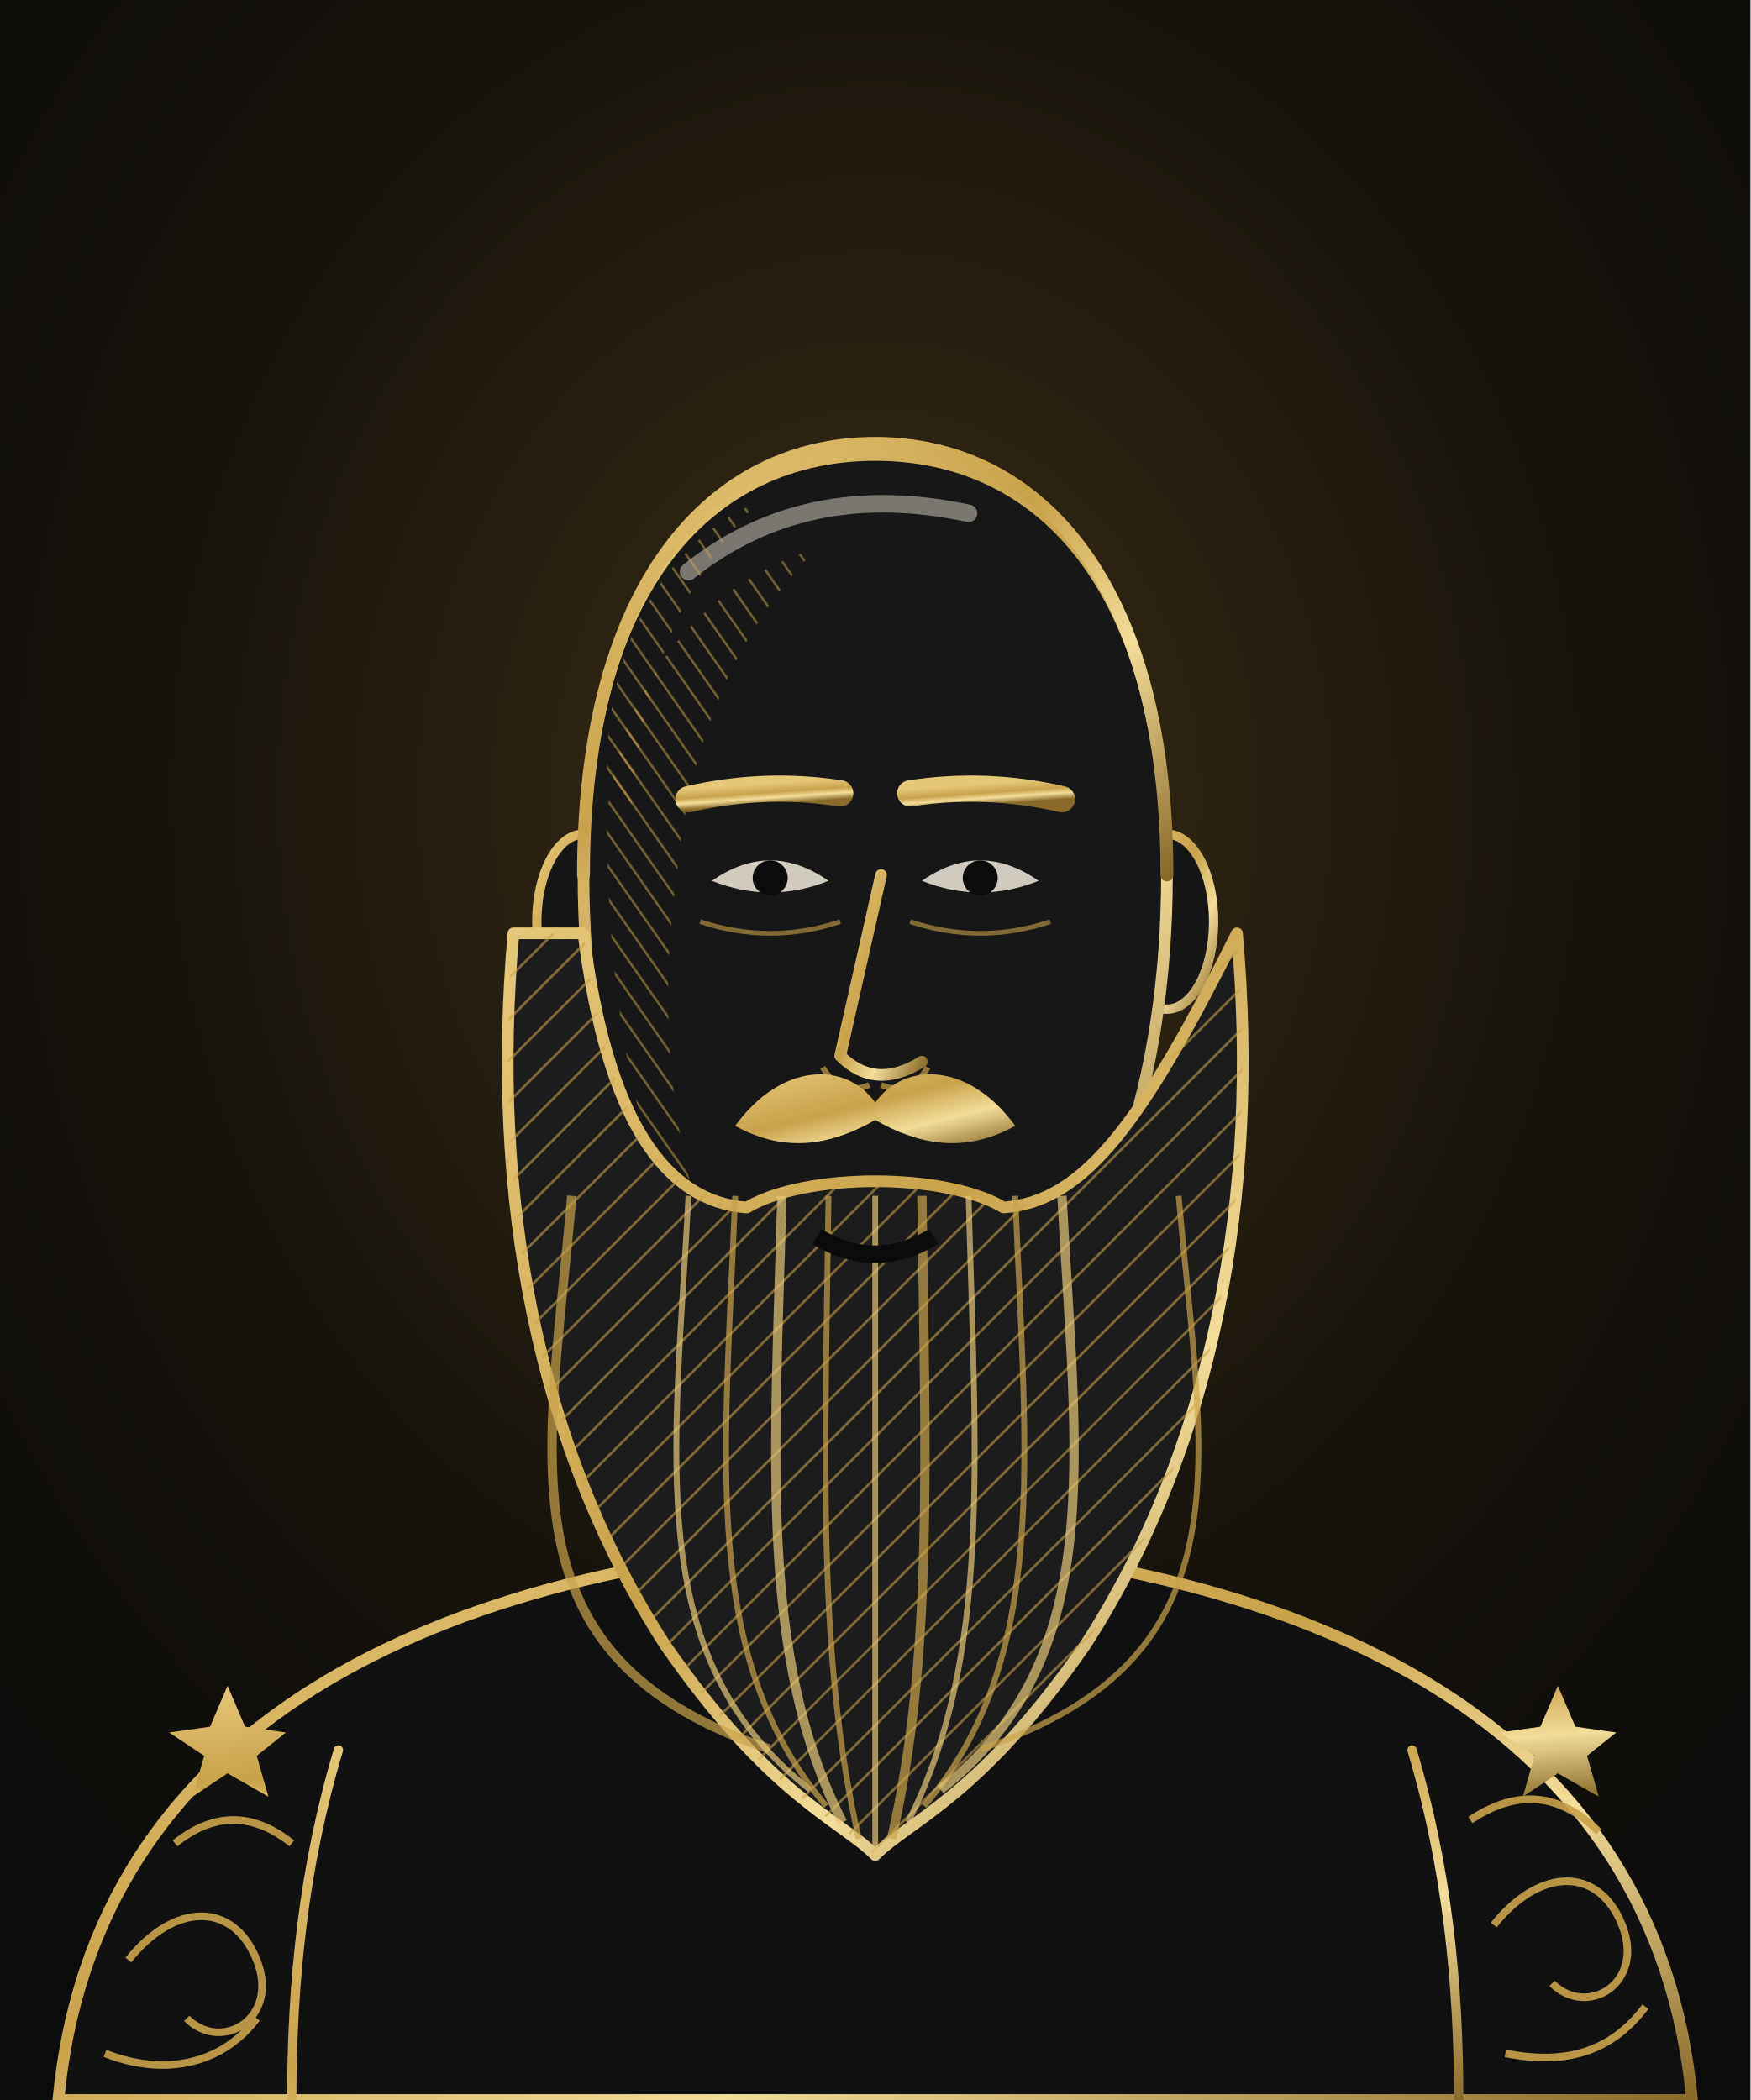
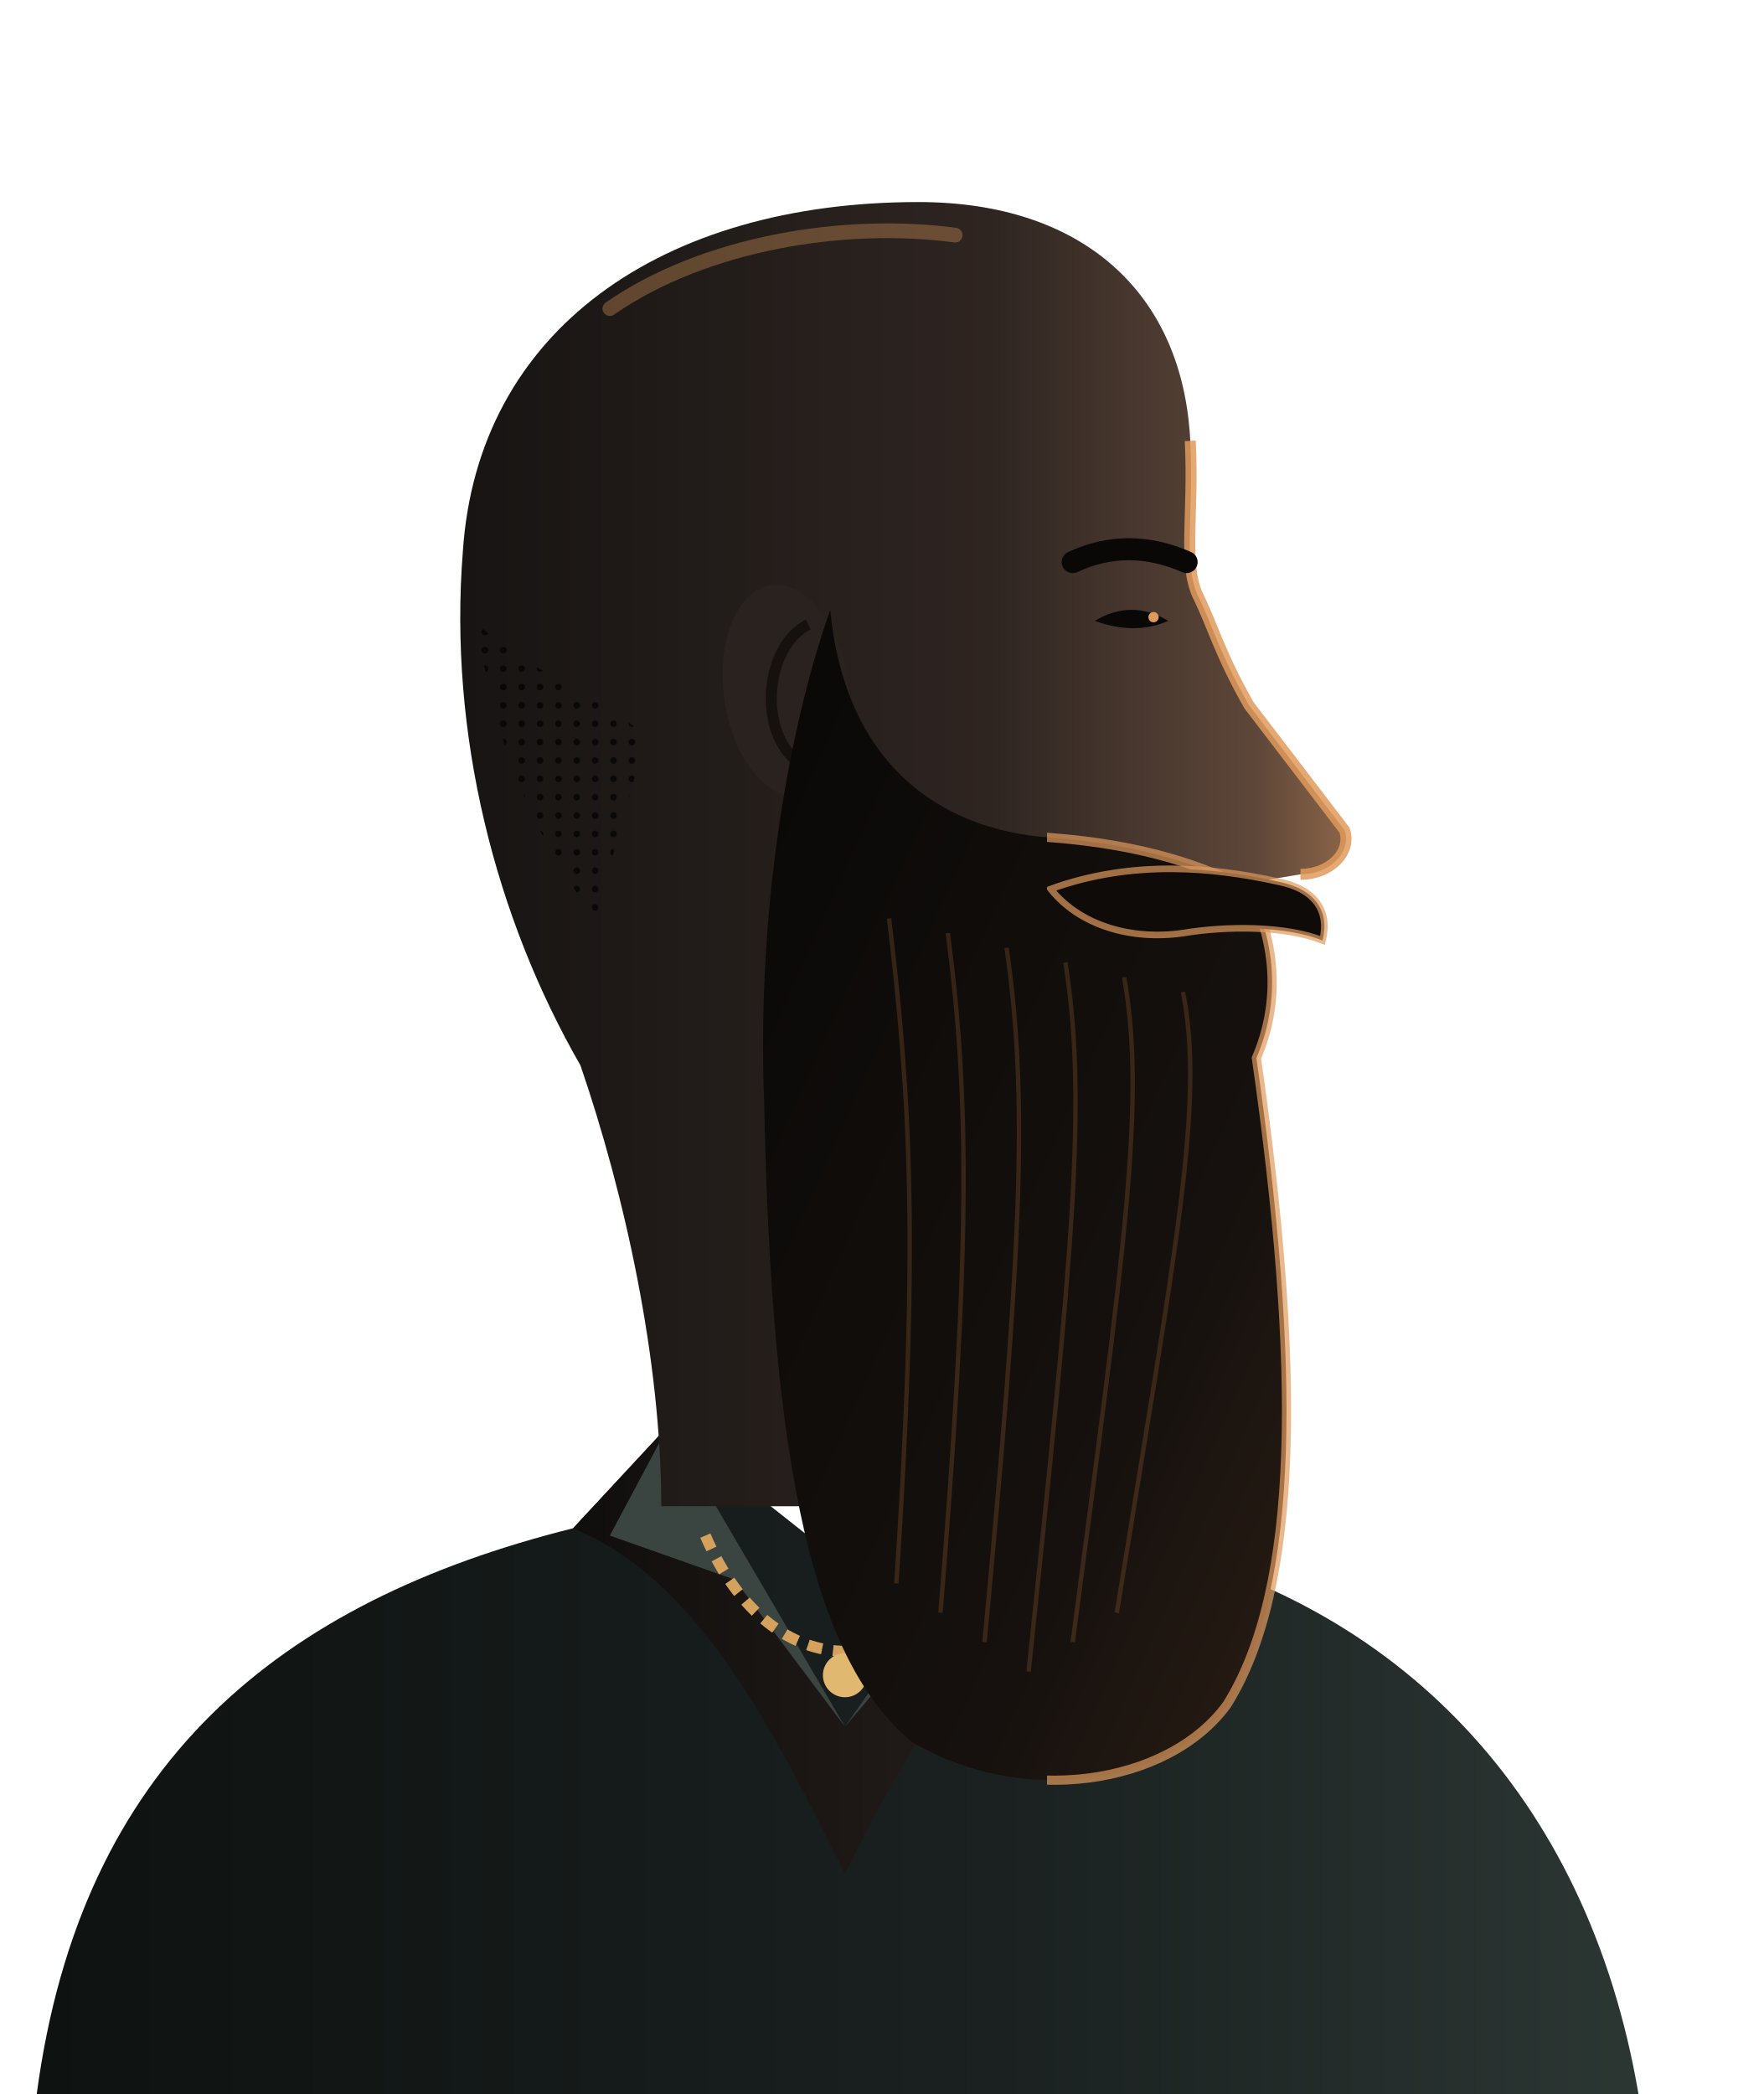
- <svg xmlns="http://www.w3.org/2000/svg" viewBox="0 0 300 360" role="img">
+ <svg xmlns="http://www.w3.org/2000/svg" viewBox="70 130 480 570" role="img">
  <defs>
-     <linearGradient id="gold" x1="0" y1="0" x2="1" y2="1">
-       <stop offset="0" stop-color="#E5C77A" />
-       <stop offset=".45" stop-color="#C9A24B" />
-       <stop offset=".7" stop-color="#F3DD9A" />
-       <stop offset="1" stop-color="#8A6A2A" />
+     <linearGradient id="c2skin" x1="0" y1="0" x2="1" y2="0">
+       <stop offset="0" stop-color="#171413" />
+       <stop offset=".6" stop-color="#2E2521" />
+       <stop offset=".9" stop-color="#5E4739" />
+       <stop offset="1" stop-color="#8A6448" />
    </linearGradient>
-     <linearGradient id="goldv" x1="0" y1="0" x2="0" y2="1">
-       <stop offset="0" stop-color="#E5C77A" />
-       <stop offset=".5" stop-color="#C9A24B" />
-       <stop offset="1" stop-color="#7A5C22" />
+     <linearGradient id="c2neck" x1="0" y1="0" x2="1" y2="0">
+       <stop offset="0" stop-color="#100E0D" />
+       <stop offset="1" stop-color="#2A221E" />
    </linearGradient>
-     <radialGradient id="glow" cx=".5" cy=".38" r=".75">
-       <stop offset="0" stop-color="#3B2D14" />
-       <stop offset=".55" stop-color="#17130C" />
-       <stop offset="1" stop-color="#0B0B0B" />
+     <linearGradient id="c2hair" x1="0" y1="0" x2="1" y2="1">
+       <stop offset="0" stop-color="#090807" />
+       <stop offset=".7" stop-color="#16110E" />
+       <stop offset="1" stop-color="#2A1D15" />
+     </linearGradient>
+     <linearGradient id="c2coat" x1="0" y1="0" x2="1" y2="0">
+       <stop offset="0" stop-color="#0E1211" />
+       <stop offset=".6" stop-color="#1A2120" />
+       <stop offset="1" stop-color="#2C3633" />
+     </linearGradient>
+     <linearGradient id="c2hat" x1="0" y1="0" x2="1" y2="0">
+       <stop offset="0" stop-color="#1A1E1C" />
+       <stop offset="1" stop-color="#3E4541" />
+     </linearGradient>
+     <linearGradient id="c2steel" x1="0" y1="0" x2="1" y2="1">
+       <stop offset="0" stop-color="#E4E6E2" />
+       <stop offset=".5" stop-color="#8E9490" />
+       <stop offset="1" stop-color="#4B514E" />
+     </linearGradient>
+     <radialGradient id="c2glow" cx=".72" cy=".3" r=".8">
+       <stop offset="0" stop-color="#3C4A44" />
+       <stop offset=".6" stop-color="#222B28" />
+       <stop offset="1" stop-color="#141917" />
    </radialGradient>
-     <radialGradient id="bulb" cx=".5" cy=".5" r=".5">
-       <stop offset="0" stop-color="#FFE7A8" stop-opacity=".9" />
-       <stop offset=".35" stop-color="#E5A94B" stop-opacity=".35" />
-       <stop offset="1" stop-color="#E5A94B" stop-opacity="0" />
+     <radialGradient id="c2lamp" cx=".5" cy=".5" r=".5">
+       <stop offset="0" stop-color="#F2B877" stop-opacity=".85" />
+       <stop offset=".3" stop-color="#C0773A" stop-opacity=".3" />
+       <stop offset="1" stop-color="#C0773A" stop-opacity="0" />
    </radialGradient>
-     <pattern id="hatch" width="5" height="5" patternUnits="userSpaceOnUse" patternTransform="rotate(45)">
-       <line x1="0" y1="0" x2="0" y2="5" stroke="#C9A24B" stroke-width=".9" opacity=".55" />
+     <pattern id="c2tweed" width="10" height="10" patternUnits="userSpaceOnUse">
+       <path d="M0 0 L5 5 L0 10 M5 0 L10 5 L5 10" fill="none" stroke="#6A706B" stroke-width="1" opacity=".55" />
    </pattern>
-     <pattern id="hatchd" width="3.2" height="3.2" patternUnits="userSpaceOnUse" patternTransform="rotate(-35)">
-       <line x1="0" y1="0" x2="0" y2="3.2" stroke="#C9A24B" stroke-width=".8" opacity=".5" />
+     <pattern id="c2pin" width="11" height="11" patternUnits="userSpaceOnUse">
+       <line x1="1" y1="0" x2="1" y2="11" stroke="#59625D" stroke-width=".8" opacity=".7" />
    </pattern>
-     <pattern id="pin" width="9" height="9" patternUnits="userSpaceOnUse">
-       <rect width="9" height="9" fill="#121212" />
-       <line x1="1" y1="0" x2="1" y2="9" stroke="#C9A24B" stroke-width=".7" opacity=".55" />
+     <pattern id="c2stub" width="5" height="5" patternUnits="userSpaceOnUse">
+       <circle cx="2" cy="2" r=".9" fill="#050404" opacity=".8" />
    </pattern>
-     <pattern id="dots" width="4" height="4" patternUnits="userSpaceOnUse">
-       <circle cx="2" cy="2" r=".7" fill="#C9A24B" opacity=".55" />
-     </pattern>
+     <clipPath id="c2front">
+       <rect x="355" y="0" width="300" height="800" />
+     </clipPath>
  </defs>
-   <rect width="300" height="360" fill="url(#glow)" />
-   <path d="M10 360 C16 296 74 268 150 264 C226 268 284 296 290 360 Z" fill="#111" stroke="url(#gold)" stroke-width="2" stroke-linejoin="round" stroke-linecap="round" />
-   <path d="M128 218 L128 270 L172 270 L172 218 Z" fill="#191919" />
-   <path d="M128 218 L128 270 L150 270 L150 225 Z" fill="url(#hatch)" />
-   <ellipse cx="100" cy="158" rx="8" ry="15" fill="#161616" stroke="url(#gold)" stroke-width="1.6" stroke-linejoin="round" stroke-linecap="round" />
-   <ellipse cx="200" cy="158" rx="8" ry="15" fill="#161616" stroke="url(#gold)" stroke-width="1.6" stroke-linejoin="round" stroke-linecap="round" />
-   <path d="M100 150 C100 100 122 78 150 78 C178 78 200 100 200 150 C200 185 190 215 172 232 C162 240 138 240 128 232 C110 215 100 185 100 150 Z" fill="#171717" stroke="url(#gold)" stroke-width="2" stroke-linejoin="round" stroke-linecap="round" />
-   <path d="M104 140 C104 180 112 210 128 230 C116 205 112 178 116 150 C118 128 126 108 140 94 C120 100 106 118 104 140 Z" fill="url(#hatchd)" />
-   <path d="M118 137 Q131 134 144 136" fill="none" stroke="url(#gold)" stroke-width="4.5" stroke-linejoin="round" stroke-linecap="round" />
-   <path d="M156 136 Q169 134 182 137" fill="none" stroke="url(#gold)" stroke-width="4.5" stroke-linejoin="round" stroke-linecap="round" />
-   <path d="M122 151 Q132 144 142 151 Q132 155 122 151 Z" fill="#F2EBDD" opacity=".85" />
-   <path d="M158 151 Q168 144 178 151 Q168 155 158 151 Z" fill="#F2EBDD" opacity=".85" />
-   <circle cx="132" cy="150.5" r="3" fill="#0B0B0B" />
-   <circle cx="168" cy="150.5" r="3" fill="#0B0B0B" />
-   <path d="M120 158 Q132 162 144 158 M156 158 Q168 162 180 158" fill="none" stroke="#C9A24B" stroke-width=".8" opacity=".6" />
-   <path d="M151 150 L144 181 Q150 187 158 182" fill="none" stroke="url(#gold)" stroke-width="2" stroke-linejoin="round" stroke-linecap="round" />
-   <path d="M141 183 Q144 188 149 186 M159 183 Q156 188 151 186" fill="none" stroke="#C9A24B" stroke-width="1" opacity=".7" />
-   <path d="M100 150 C100 100 122 76 150 76 C178 76 200 100 200 150" fill="none" stroke="url(#gold)" stroke-width="2.2" stroke-linejoin="round" stroke-linecap="round" />
-   <path d="M118 98 Q138 82 166 88" fill="none" stroke="#F2EBDD" stroke-width="3" opacity=".45" stroke-linecap="round" />
-   <path d="M104 132 C104 108 116 92 130 86 C116 100 110 118 108 140 Z" fill="url(#hatchd)" />
-   <path d="M88 160 C84 205 92 248 114 282 C132 308 144 312 150 318 C156 312 168 308 186 282 C208 248 216 205 212 160 C196 192 186 206 172 207 C162 201 138 201 128 207 C114 206 104 192 100 160 Z" fill="#1C1C1C" stroke="url(#gold)" stroke-width="2" stroke-linejoin="round" stroke-linecap="round" />
-   <path d="M88 160 C84 205 92 248 114 282 C132 308 144 312 150 318 C156 312 168 308 186 282 C208 248 216 205 212 160 C196 192 186 206 172 207 C162 201 138 201 128 207 C114 206 104 192 100 160 Z" fill="url(#hatch)" />
-   <path d="M98 205 C94.1 250.2 85 284.1 131.8 299.8" fill="none" stroke="#C9A24B" stroke-width="1.6" opacity=".7" />
-   <path d="M118 205 C115.6 250.2 110 284.1 138.8 306.8" fill="none" stroke="#E5C77A" stroke-width="1" opacity=".7" />
-   <path d="M126 205 C124.2 250.2 120 284.1 141.6 309.6" fill="none" stroke="#C9A24B" stroke-width="1" opacity=".7" />
-   <path d="M134 205 C132.8 250.2 130 284.1 144.4 312.4" fill="none" stroke="#E5C77A" stroke-width="1.6" opacity=".7" />
-   <path d="M142 205 C141.4 250.2 140 284.1 147.2 315.2" fill="none" stroke="#C9A24B" stroke-width="1" opacity=".7" />
-   <path d="M150 205 C150 250.2 150 284.1 150 318" fill="none" stroke="#E5C77A" stroke-width="1" opacity=".7" />
-   <path d="M158 205 C158.6 250.2 160 284.1 152.8 315.2" fill="none" stroke="#C9A24B" stroke-width="1.6" opacity=".7" />
-   <path d="M166 205 C167.2 250.2 170 284.1 155.6 312.4" fill="none" stroke="#E5C77A" stroke-width="1" opacity=".7" />
-   <path d="M174 205 C175.8 250.2 180 284.1 158.4 309.6" fill="none" stroke="#C9A24B" stroke-width="1" opacity=".7" />
-   <path d="M182 205 C184.4 250.2 190 284.1 161.2 306.8" fill="none" stroke="#E5C77A" stroke-width="1.6" opacity=".7" />
-   <path d="M202 205 C205.9 250.2 215 284.1 168.2 299.8" fill="none" stroke="#C9A24B" stroke-width="1" opacity=".7" />
-   <path d="M140 212 Q150 218 160 212" fill="none" stroke="#0B0B0B" stroke-width="3" />
-   <path d="M126 193 C134 182 145 182 150 189 C155 182 166 182 174 193 C165 198 157 196 150 192 C143 196 135 198 126 193 Z" fill="url(#gold)" />
-   <path d="M58 300 C52 320 50 340 50 360 M242 300 C248 320 250 340 250 360" fill="none" stroke="url(#gold)" stroke-width="1.6" stroke-linejoin="round" stroke-linecap="round" />
-   <g fill="none" stroke="#C9A24B" stroke-width="1.3" opacity=".9">
-     <path d="M22 336 c8 -10 18 -10 22 0 c4 10 -6 16 -12 10 M30 316 q10 -8 20 0 M18 352 c10 4 20 2 26 -6" />
-     <path d="M256 330 c8 -10 18 -10 22 0 c4 10 -6 16 -12 10 M252 312 q12 -8 22 2 M258 352 c10 2 18 0 24 -8" />
-   </g>
-   <path d="M36 296 L39 289 L42 296 L49 297 L44 301 L46 308 L39 304 L33 308 L35 301 L29 297 Z M264 296 L267 289 L270 296 L277 297 L272 301 L274 308 L267 304 L261 308 L263 301 L257 297 Z" fill="url(#gold)" />
+   <path d="M80 700 C92 610 146 566 226 546 L252 518 L300 556 L352 526 L378 550 C450 566 502 618 516 700 Z" fill="url(#c2coat)" />
+   <path d="M226 546 C260 560 280 600 300 640 C320 600 344 560 378 550 L352 526 L300 600 L252 518 Z" fill="url(#c2neck)" />
+   <path d="M252 518 L300 600 L270 560 L236 548 Z M352 526 L300 600 L334 560 L368 552 Z" fill="#3A4542" />
+   <path d="M262 548 C280 590 320 590 340 548" fill="none" stroke="#D4A25C" stroke-width="3" stroke-dasharray="4 3" />
+   <circle cx="300" cy="586" r="6" fill="#E0B86F" />
+   <path d="M262 440 L262 532 L348 532 L346 462 Z" fill="url(#c2neck)" />
+   <path d="M228 420 C205 380 192 330 196 280 C200 220 250 185 320 185 C365 185 392 210 394 250 C395 270 392 283 396 292 C400 300 402 308 410 322 L436 356 C438 362 432 368 424 368 L412 370 C414 378 412 386 410 392 C418 398 416 406 408 410 C406 420 410 432 404 446 C396 462 372 470 350 468 C345 490 346 510 350 540 L250 540 C250 500 240 455 228 420 Z" fill="url(#c2skin)" />
+   <path d="M394 250 C395 270 392 283 396 292 C400 300 402 308 410 322 L436 356 C438 362 432 368 424 368" fill="none" stroke="#E09A5C" stroke-width="3" opacity="0.85" clip-path="url(#c2front)" />
+   <ellipse cx="284" cy="318" rx="17" ry="29" transform="rotate(-8 284 318)" fill="#2A221E" />
+   <path d="M290 300 C278 306 276 330 288 338" fill="none" stroke="#15110F" stroke-width="3" />
+   <path d="M236 214 C262 196 300 190 330 194" fill="none" stroke="#E09A5C" stroke-width="4" stroke-linecap="round" opacity=".35" />
+   <path d="M200 300 C204 330 214 356 232 380 L246 330 C232 320 214 312 200 300 Z" fill="url(#c2stub)" />
+   <path d="M362 283 Q377 276 393 283" fill="none" stroke="#0A0807" stroke-width="6" stroke-linecap="round" />
+   <path d="M368 299 Q378 293 388 299 Q379 303 368 299 Z" fill="#0A0807" />
+   <circle cx="384" cy="298" r="1.4" fill="#E09A5C" />
+   <path d="M296 296 C300 338 326 356 356 358 C382 360 398 366 410 372 C418 388 418 404 412 418 C424 502 424 562 404 594 C388 616 348 622 318 604 C292 582 280 532 278 430 C276 380 284 330 296 296 Z" fill="url(#c2hair)" />
+   <path d="M312 380 C318 430 320 470 314 561" fill="none" stroke="#C0773A" stroke-width="1.2" opacity=".22" />
+   <path d="M328 384 C334 430 334 470 326 569" fill="none" stroke="#C0773A" stroke-width="1.2" opacity=".22" />
+   <path d="M344 388 C350 430 348 470 338 577" fill="none" stroke="#C0773A" stroke-width="1.2" opacity=".22" />
+   <path d="M360 392 C366 430 362 470 350 585" fill="none" stroke="#C0773A" stroke-width="1.2" opacity=".22" />
+   <path d="M376 396 C382 430 376 470 362 577" fill="none" stroke="#C0773A" stroke-width="1.2" opacity=".22" />
+   <path d="M392 400 C398 430 390 470 374 569" fill="none" stroke="#C0773A" stroke-width="1.2" opacity=".22" />
+   <path d="M296 296 C300 338 326 356 356 358 C382 360 398 366 410 372 C418 388 418 404 412 418 C424 502 424 562 404 594 C388 616 348 622 318 604 C292 582 280 532 278 430 C276 380 284 330 296 296 Z" fill="none" stroke="#E09A5C" stroke-width="2.5" opacity="0.7" clip-path="url(#c2front)" />
+   <path d="M356 372 C378 364 400 366 418 370 C428 372 432 378 430 386 C420 382 404 382 392 384 C378 386 364 382 356 372 Z" fill="#0E0B09" />
+   <path d="M356 372 C378 364 400 366 418 370 C428 372 432 378 430 386 C420 382 404 382 392 384 C378 386 364 382 356 372 Z" fill="none" stroke="#E09A5C" stroke-width="1.8" opacity="0.7" clip-path="url(#c2front)" />
</svg>
